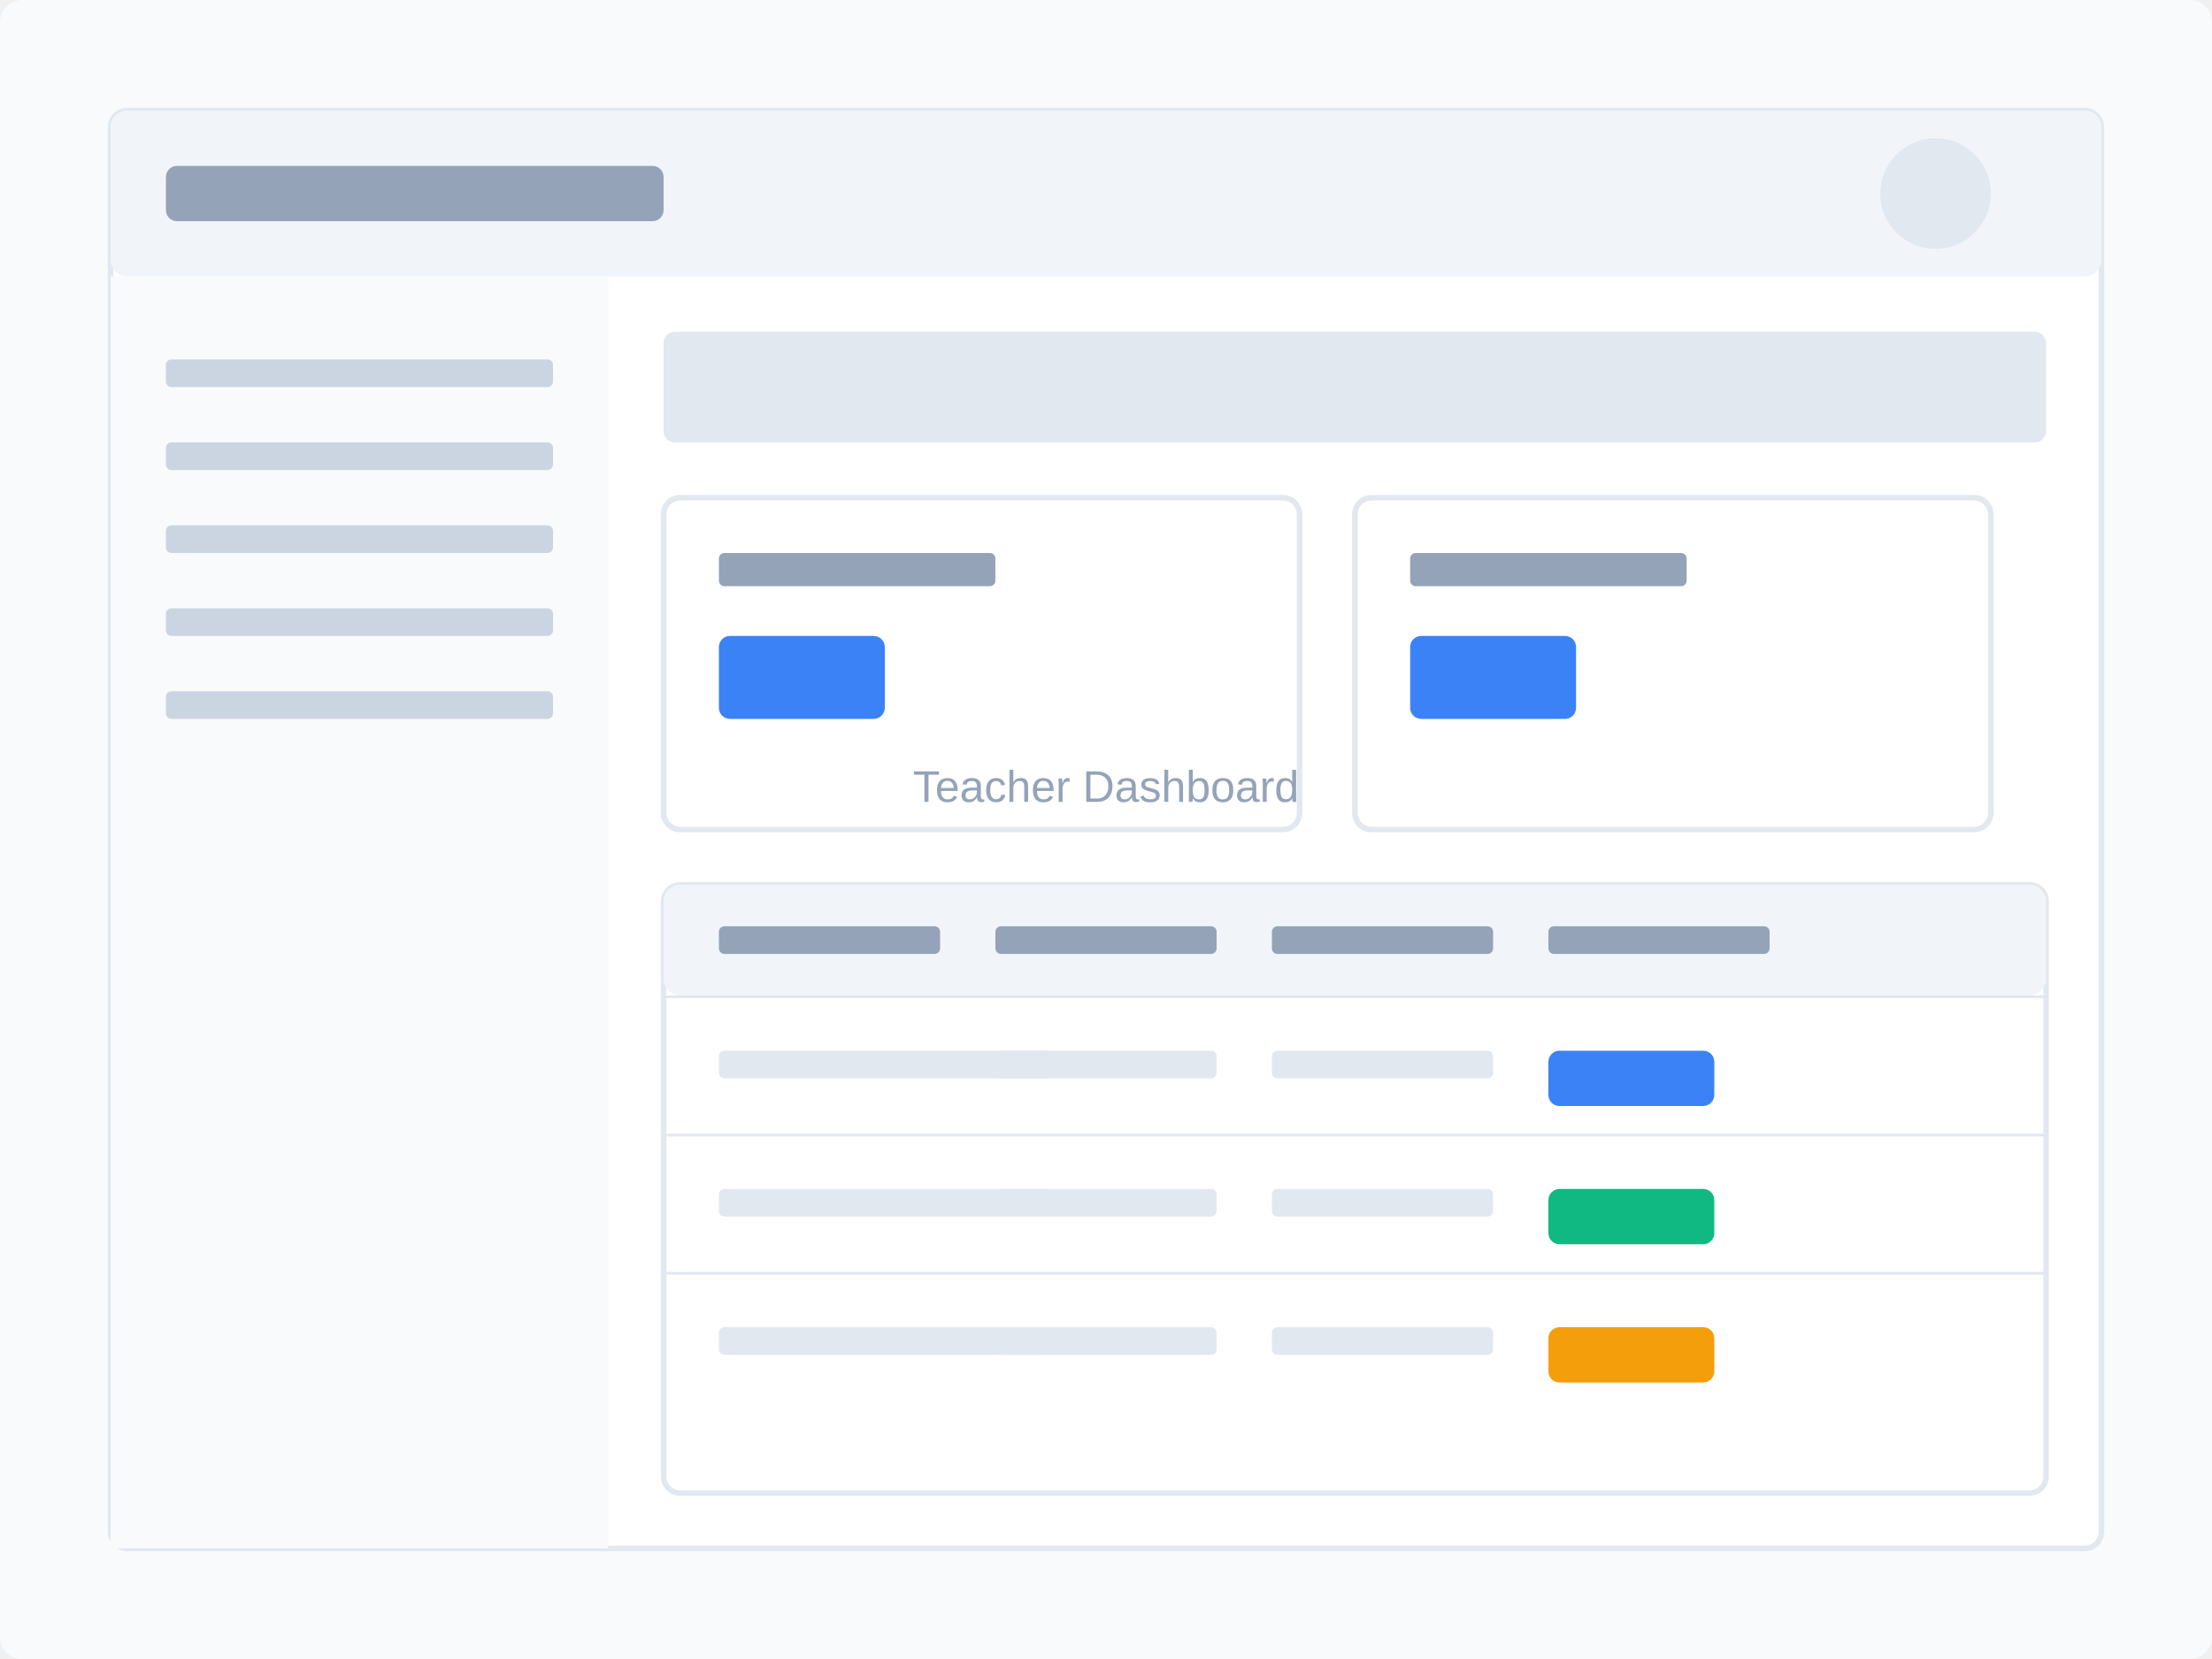
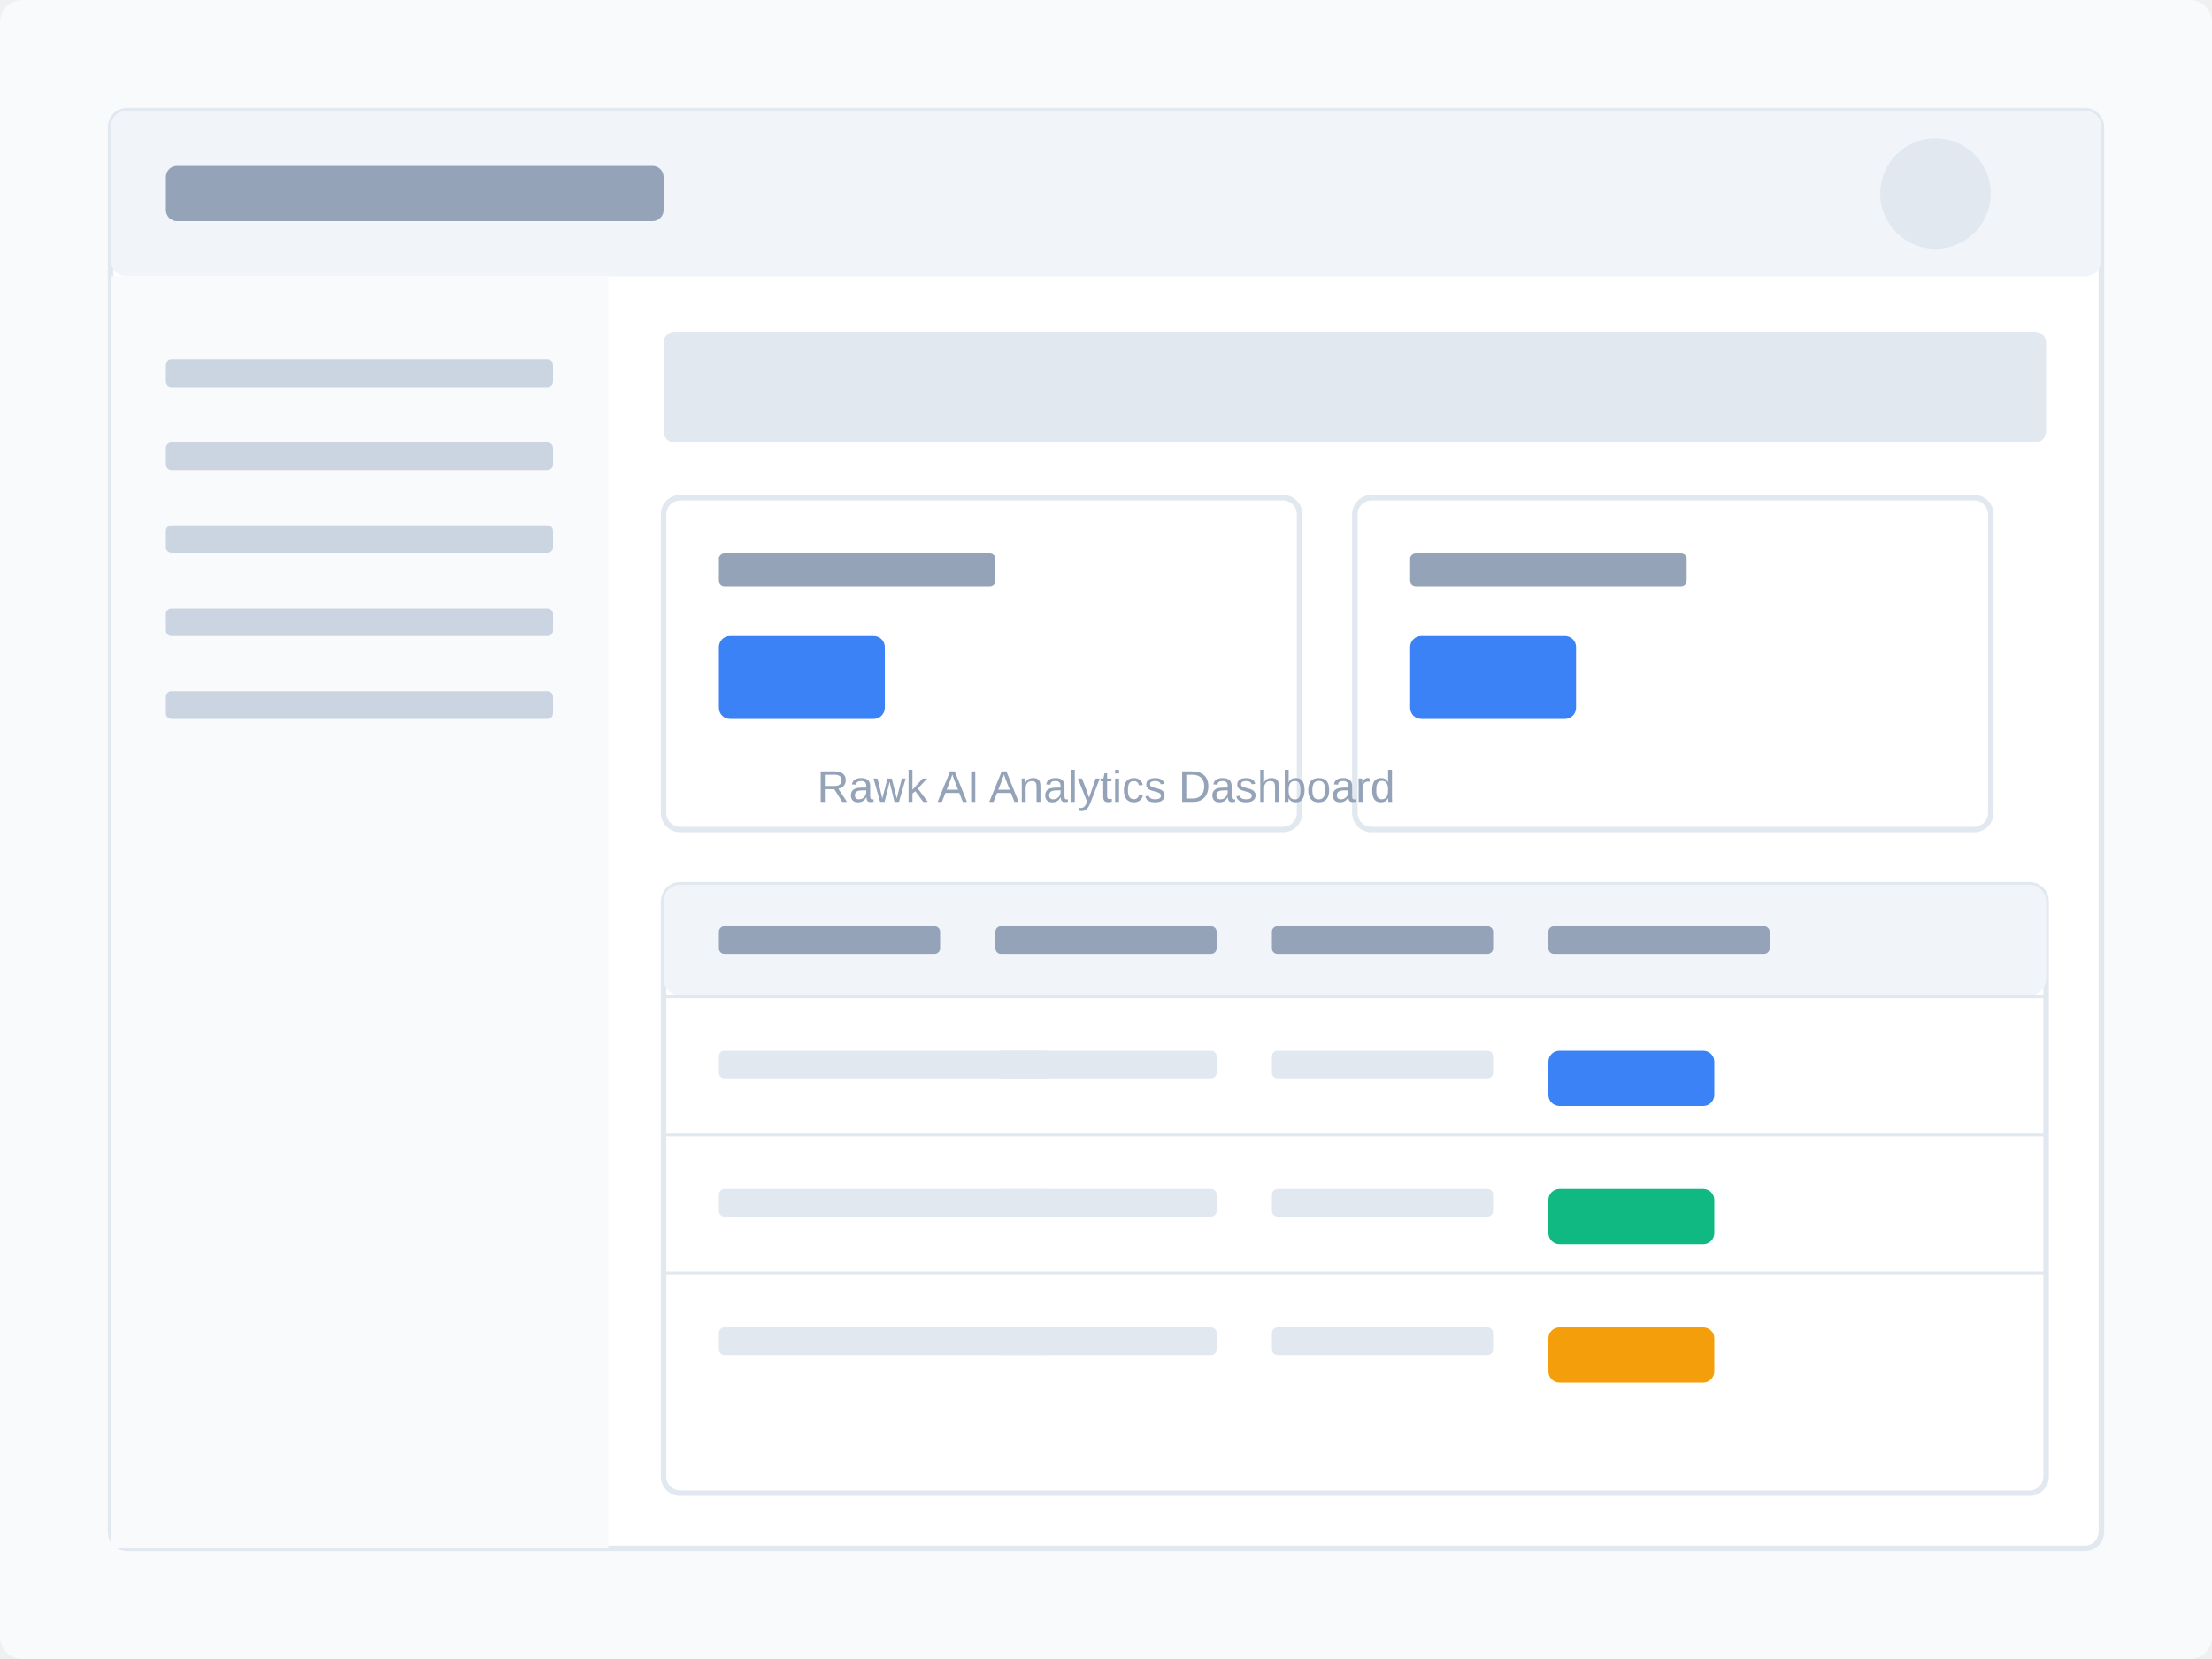
<svg xmlns="http://www.w3.org/2000/svg" width="800" height="600" viewBox="0 0 800 600" fill="none">
  <rect width="800" height="600" rx="8" fill="#F8FAFC" />
  <rect x="40" y="40" width="720" height="520" rx="6" fill="white" stroke="#E2E8F0" stroke-width="2" />
  <rect x="40" y="40" width="720" height="60" rx="6" fill="#F1F5F9" />
  <rect x="60" y="60" width="180" height="20" rx="4" fill="#94A3B8" />
  <circle cx="700" cy="70" r="20" fill="#E2E8F0" />
  <rect x="40" y="100" width="180" height="460" fill="#F8FAFC" />
  <rect x="60" y="130" width="140" height="10" rx="2" fill="#CBD5E1" />
  <rect x="60" y="160" width="140" height="10" rx="2" fill="#CBD5E1" />
  <rect x="60" y="190" width="140" height="10" rx="2" fill="#CBD5E1" />
  <rect x="60" y="220" width="140" height="10" rx="2" fill="#CBD5E1" />
  <rect x="60" y="250" width="140" height="10" rx="2" fill="#CBD5E1" />
  <rect x="240" y="120" width="500" height="40" rx="4" fill="#E2E8F0" />
  <rect x="240" y="180" width="230" height="120" rx="6" fill="white" stroke="#E2E8F0" stroke-width="2" />
  <rect x="260" y="200" width="100" height="12" rx="2" fill="#94A3B8" />
  <rect x="260" y="230" width="60" height="30" rx="4" fill="#3B82F6" />
  <rect x="490" y="180" width="230" height="120" rx="6" fill="white" stroke="#E2E8F0" stroke-width="2" />
  <rect x="510" y="200" width="100" height="12" rx="2" fill="#94A3B8" />
  <rect x="510" y="230" width="60" height="30" rx="4" fill="#3B82F6" />
  <rect x="240" y="320" width="500" height="220" rx="6" fill="white" stroke="#E2E8F0" stroke-width="2" />
  <rect x="240" y="320" width="500" height="40" rx="6" fill="#F1F5F9" />
  <rect x="260" y="335" width="80" height="10" rx="2" fill="#94A3B8" />
  <rect x="360" y="335" width="80" height="10" rx="2" fill="#94A3B8" />
  <rect x="460" y="335" width="80" height="10" rx="2" fill="#94A3B8" />
  <rect x="560" y="335" width="80" height="10" rx="2" fill="#94A3B8" />
  <rect x="240" y="360" width="500" height="1" fill="#E2E8F0" />
  <rect x="260" y="380" width="120" height="10" rx="2" fill="#E2E8F0" />
  <rect x="360" y="380" width="80" height="10" rx="2" fill="#E2E8F0" />
  <rect x="460" y="380" width="80" height="10" rx="2" fill="#E2E8F0" />
  <rect x="560" y="380" width="60" height="20" rx="4" fill="#3B82F6" />
  <rect x="240" y="410" width="500" height="1" fill="#E2E8F0" />
  <rect x="260" y="430" width="120" height="10" rx="2" fill="#E2E8F0" />
  <rect x="360" y="430" width="80" height="10" rx="2" fill="#E2E8F0" />
  <rect x="460" y="430" width="80" height="10" rx="2" fill="#E2E8F0" />
  <rect x="560" y="430" width="60" height="20" rx="4" fill="#10B981" />
  <rect x="240" y="460" width="500" height="1" fill="#E2E8F0" />
  <rect x="260" y="480" width="120" height="10" rx="2" fill="#E2E8F0" />
  <rect x="360" y="480" width="80" height="10" rx="2" fill="#E2E8F0" />
  <rect x="460" y="480" width="80" height="10" rx="2" fill="#E2E8F0" />
  <rect x="560" y="480" width="60" height="20" rx="4" fill="#F59E0B" />
-   <text x="400" y="290" font-family="Arial" font-size="16" fill="#94A3B8" text-anchor="middle">Teacher Dashboard</text>
+   <text x="400" y="290" font-family="Arial" font-size="16" fill="#94A3B8" text-anchor="middle">Rawk AI Analytics Dashboard</text>
</svg>
